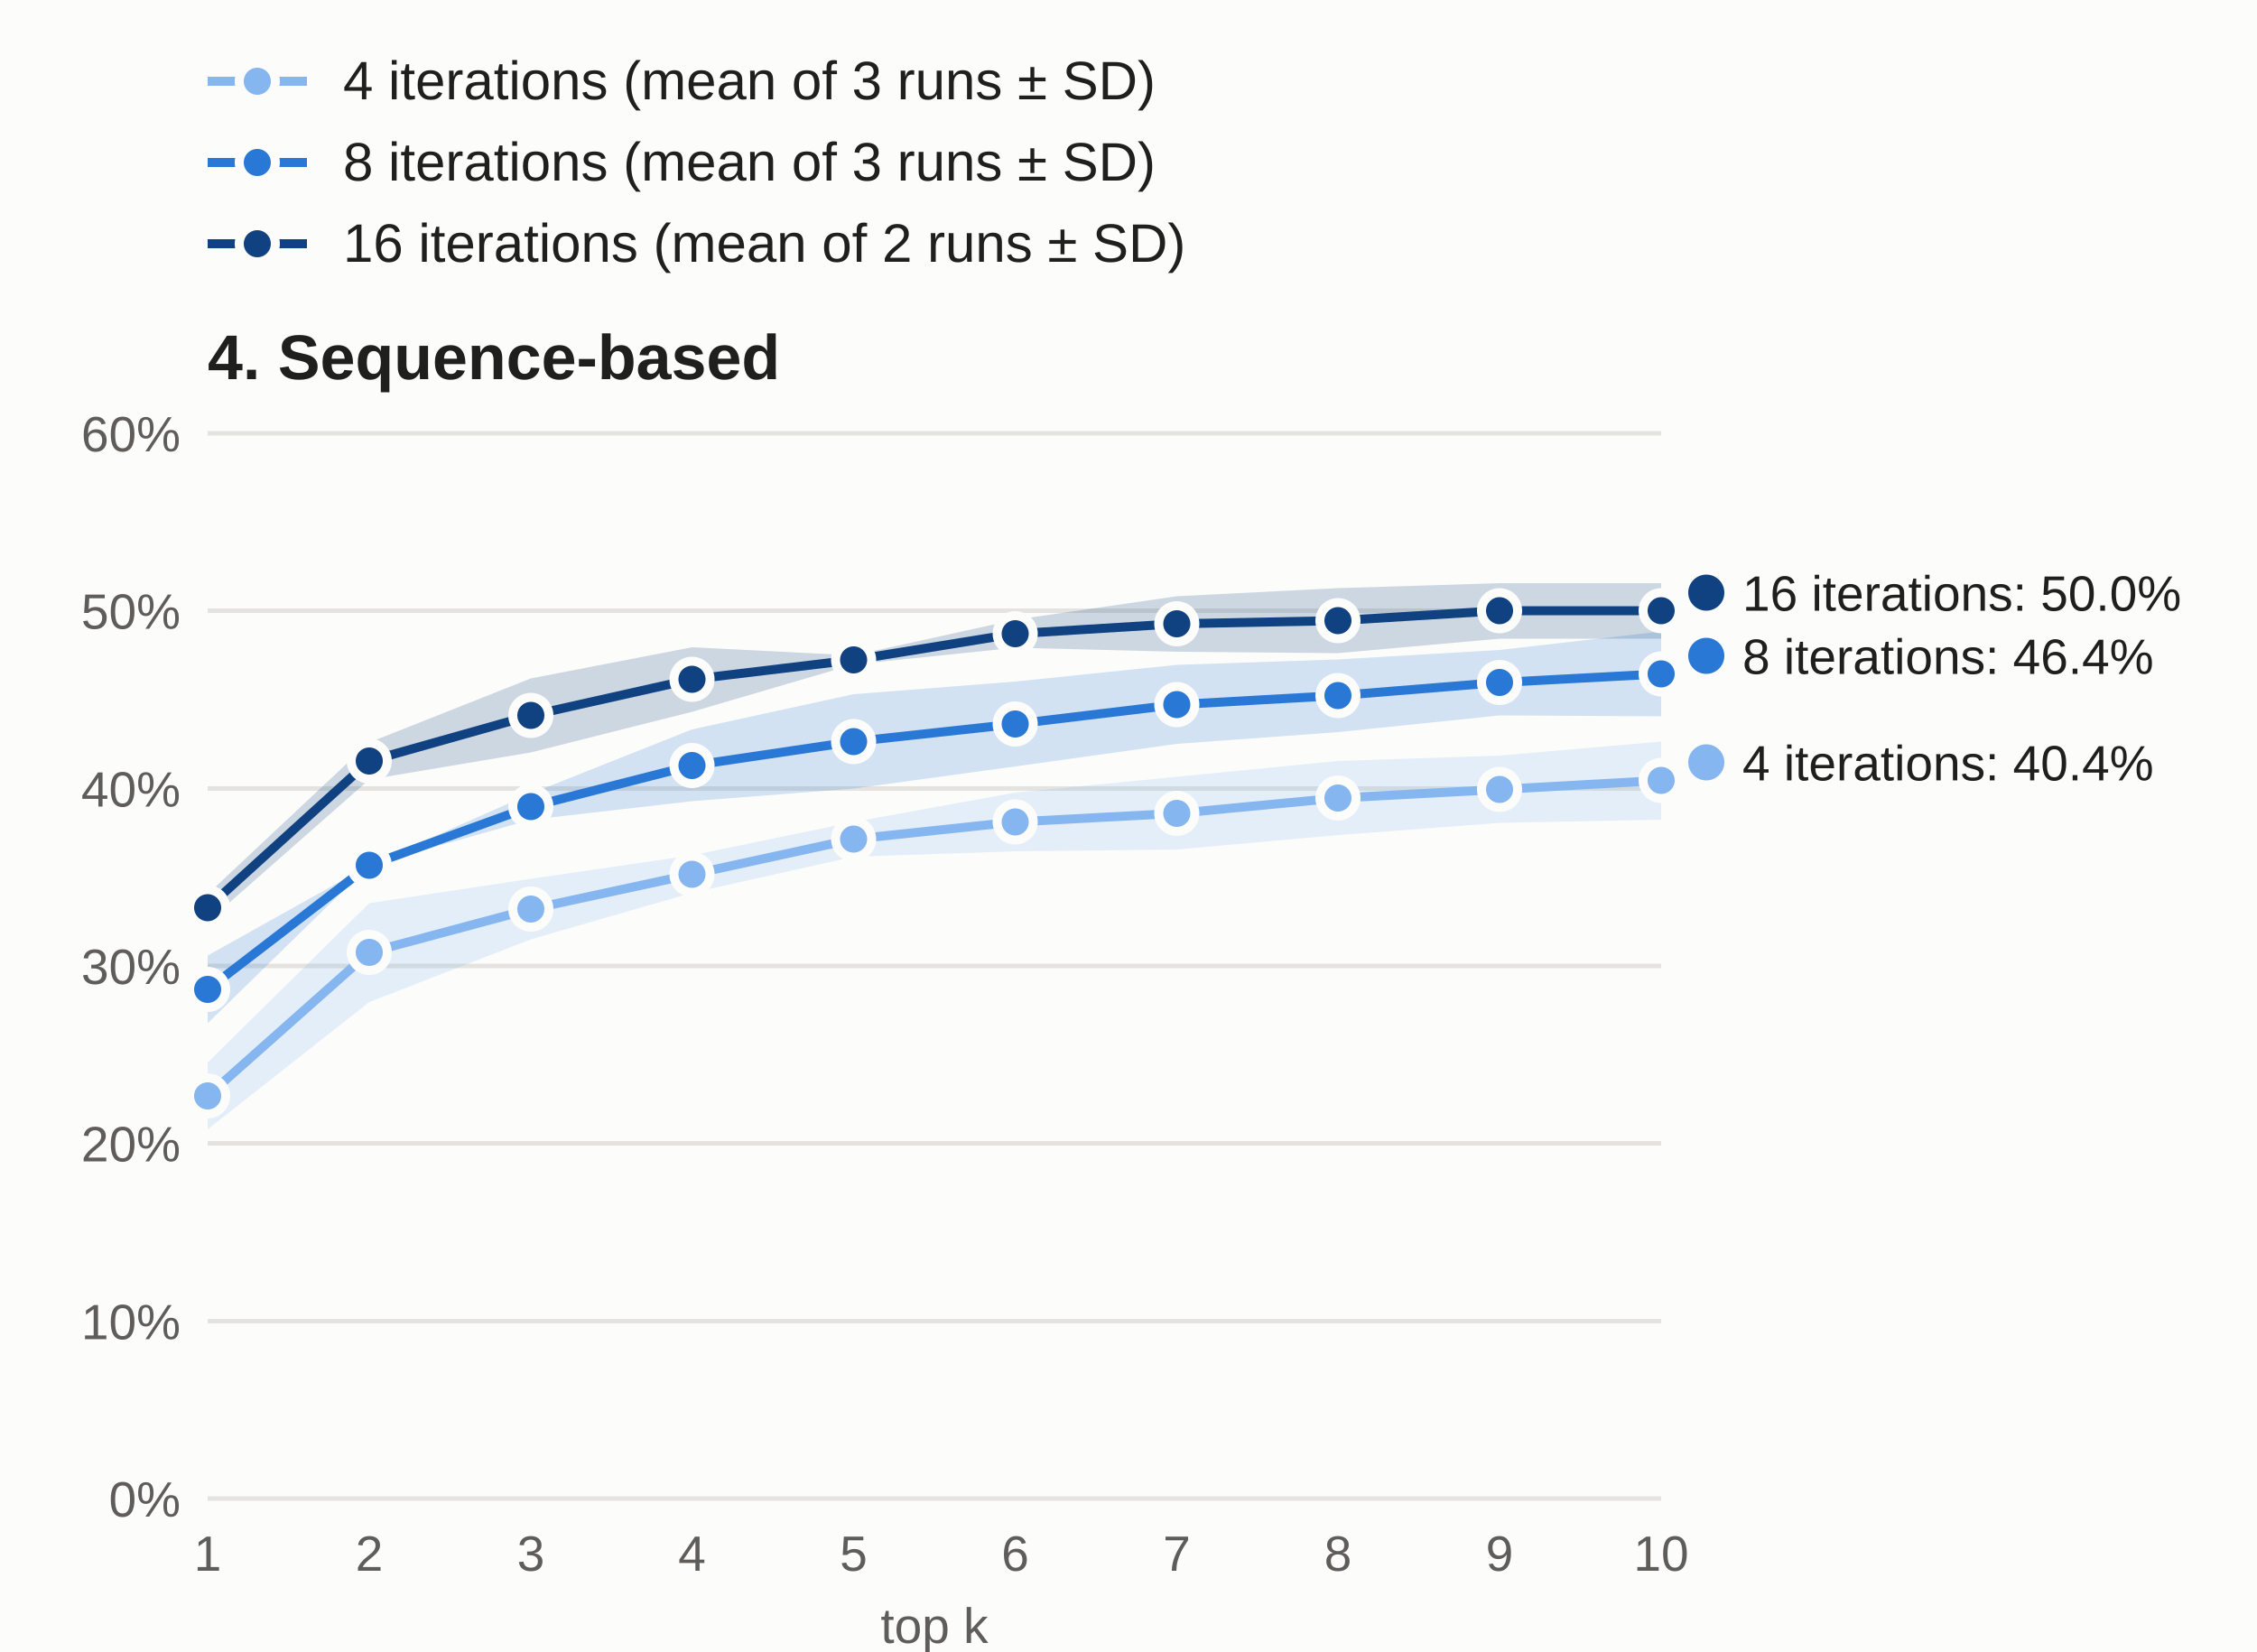
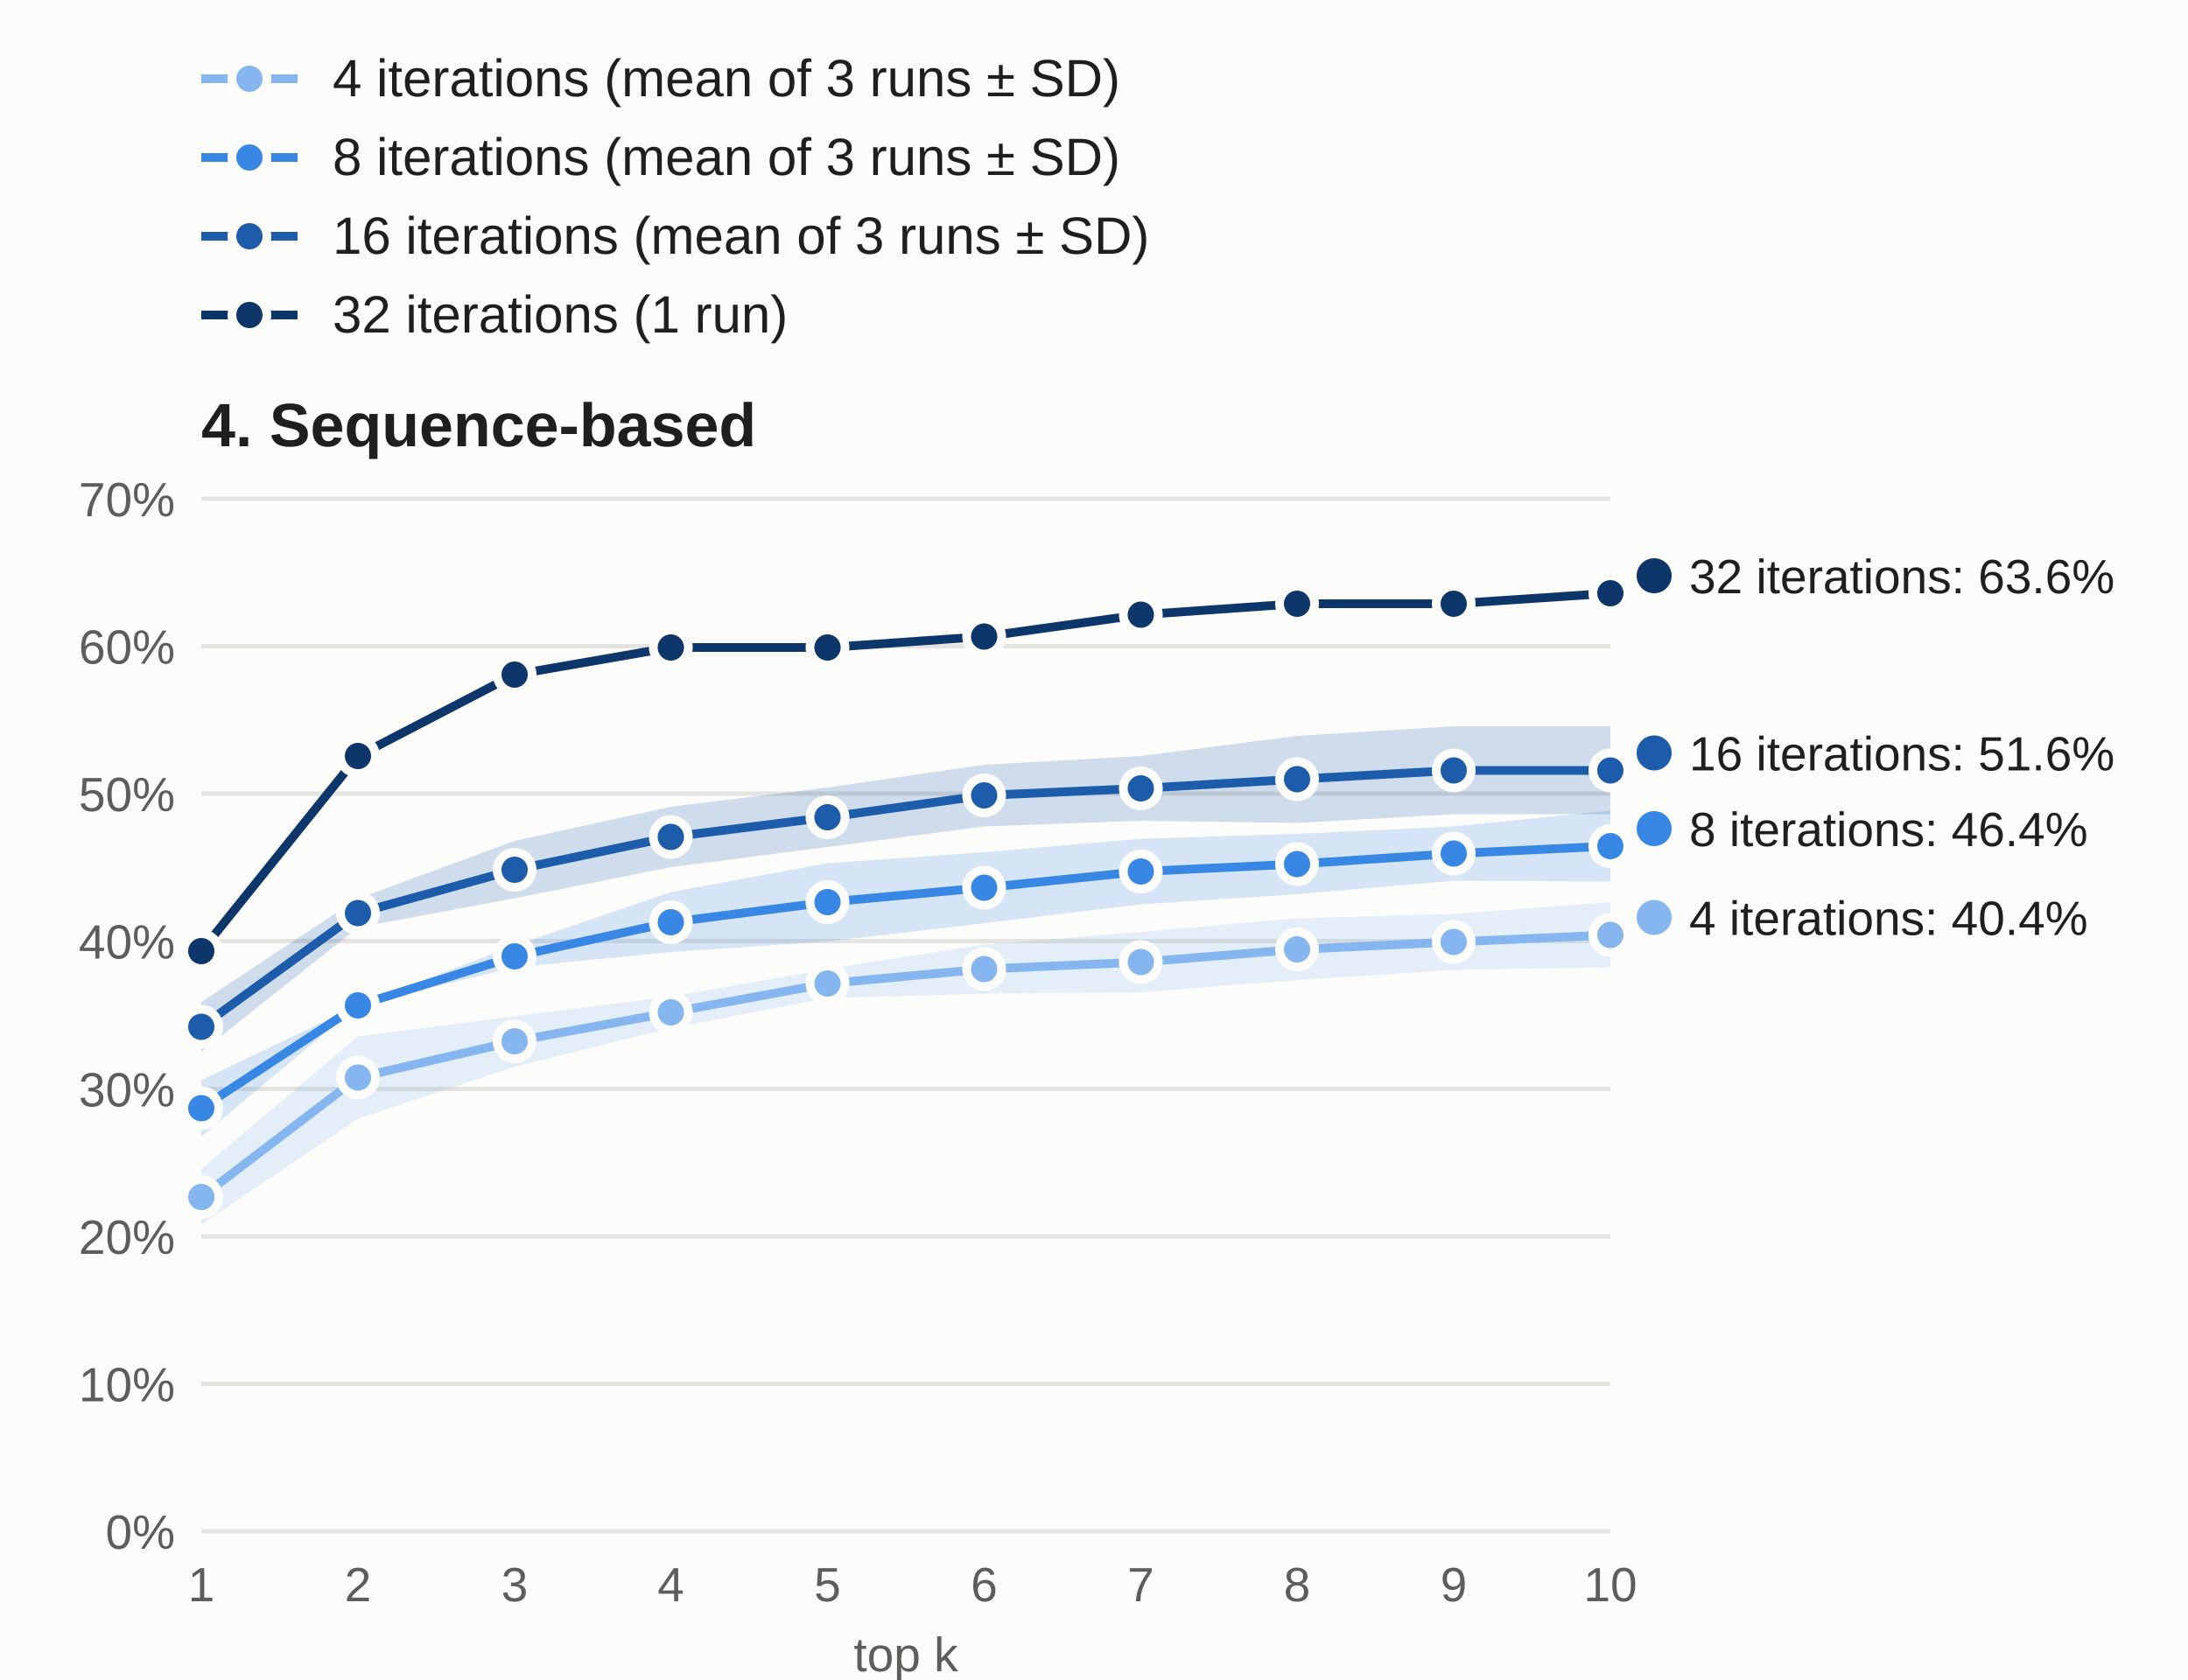
- <svg xmlns="http://www.w3.org/2000/svg" viewBox="0 0 500 366" width="500" height="366" font-family="-apple-system, Helvetica Neue, Arial, sans-serif" role="img" aria-label="Top-k accuracy by strategy for 3 iteration budgets">
-   <rect width="500" height="366" fill="#fcfcfb" />
+ <svg xmlns="http://www.w3.org/2000/svg" viewBox="0 0 500 384" width="500" height="384" font-family="-apple-system, Helvetica Neue, Arial, sans-serif" role="img" aria-label="Top-k accuracy by strategy for 4 iteration budgets">
+   <rect width="500" height="384" fill="#fcfcfb" />
  <line x1="46.0" x2="68.0" y1="18" y2="18" stroke="#86b6ef" stroke-width="2" />
  <circle cx="57.0" cy="18" r="4" fill="#86b6ef" stroke="#fcfcfb" stroke-width="2" />
  <text x="76.0" y="22" font-size="12" fill="#1f1f1e">4 iterations (mean of 3 runs ± SD)</text>
-   <line x1="46.0" x2="68.0" y1="36" y2="36" stroke="#2a78d6" stroke-width="2" />
-   <circle cx="57.0" cy="36" r="4" fill="#2a78d6" stroke="#fcfcfb" stroke-width="2" />
+   <line x1="46.0" x2="68.0" y1="36" y2="36" stroke="#3987e5" stroke-width="2" />
+   <circle cx="57.0" cy="36" r="4" fill="#3987e5" stroke="#fcfcfb" stroke-width="2" />
  <text x="76.0" y="40" font-size="12" fill="#1f1f1e">8 iterations (mean of 3 runs ± SD)</text>
-   <line x1="46.0" x2="68.0" y1="54" y2="54" stroke="#104281" stroke-width="2" />
-   <circle cx="57.0" cy="54" r="4" fill="#104281" stroke="#fcfcfb" stroke-width="2" />
-   <text x="76.0" y="58" font-size="12" fill="#1f1f1e">16 iterations (mean of 2 runs ± SD)</text>
-   <text x="46" y="84" font-size="14" font-weight="600" fill="#1f1f1e">4. Sequence-based</text>
-   <line x1="46" x2="368" y1="332.0" y2="332.0" stroke="#e4e3df" stroke-width="1" />
-   <text x="40" y="336.0" font-size="11" text-anchor="end" fill="#5e5d59">0%</text>
-   <line x1="46" x2="368" y1="292.7" y2="292.7" stroke="#e4e3df" stroke-width="1" />
-   <text x="40" y="296.7" font-size="11" text-anchor="end" fill="#5e5d59">10%</text>
-   <line x1="46" x2="368" y1="253.3" y2="253.3" stroke="#e4e3df" stroke-width="1" />
-   <text x="40" y="257.3" font-size="11" text-anchor="end" fill="#5e5d59">20%</text>
-   <line x1="46" x2="368" y1="214.0" y2="214.0" stroke="#e4e3df" stroke-width="1" />
-   <text x="40" y="218.0" font-size="11" text-anchor="end" fill="#5e5d59">30%</text>
-   <line x1="46" x2="368" y1="174.7" y2="174.7" stroke="#e4e3df" stroke-width="1" />
-   <text x="40" y="178.7" font-size="11" text-anchor="end" fill="#5e5d59">40%</text>
-   <line x1="46" x2="368" y1="135.3" y2="135.3" stroke="#e4e3df" stroke-width="1" />
-   <text x="40" y="139.3" font-size="11" text-anchor="end" fill="#5e5d59">50%</text>
-   <line x1="46" x2="368" y1="96.0" y2="96.0" stroke="#e4e3df" stroke-width="1" />
-   <text x="40" y="100.0" font-size="11" text-anchor="end" fill="#5e5d59">60%</text>
-   <text x="46.0" y="348" font-size="11" text-anchor="middle" fill="#5e5d59">1</text>
-   <text x="81.8" y="348" font-size="11" text-anchor="middle" fill="#5e5d59">2</text>
-   <text x="117.6" y="348" font-size="11" text-anchor="middle" fill="#5e5d59">3</text>
-   <text x="153.3" y="348" font-size="11" text-anchor="middle" fill="#5e5d59">4</text>
-   <text x="189.1" y="348" font-size="11" text-anchor="middle" fill="#5e5d59">5</text>
-   <text x="224.9" y="348" font-size="11" text-anchor="middle" fill="#5e5d59">6</text>
-   <text x="260.7" y="348" font-size="11" text-anchor="middle" fill="#5e5d59">7</text>
-   <text x="296.4" y="348" font-size="11" text-anchor="middle" fill="#5e5d59">8</text>
-   <text x="332.2" y="348" font-size="11" text-anchor="middle" fill="#5e5d59">9</text>
-   <text x="368.0" y="348" font-size="11" text-anchor="middle" fill="#5e5d59">10</text>
-   <text x="207.0" y="364" font-size="11" text-anchor="middle" fill="#5e5d59">top k</text>
-   <polygon points="46.0,235.4 81.8,200.1 117.6,194.7 153.3,189.5 189.1,182.1 224.9,175.6 260.7,172.1 296.4,168.6 332.2,167.4 368.0,164.3 368.0,181.6 332.2,182.3 296.4,185.0 260.7,188.2 224.9,188.6 189.1,189.8 153.3,197.8 117.6,208.1 81.8,222.0 46.0,250.2" fill="#86b6ef" fill-opacity="0.2" stroke="none" />
-   <polygon points="46.0,211.7 81.8,191.7 117.6,175.8 153.3,161.6 189.1,153.8 224.9,151.0 260.7,147.3 296.4,146.1 332.2,144.0 368.0,139.9 368.0,158.7 332.2,158.5 296.4,162.2 260.7,164.8 224.9,169.8 189.1,174.7 153.3,177.5 117.6,181.6 81.8,191.7 46.0,226.7" fill="#2a78d6" fill-opacity="0.2" stroke="none" />
-   <polygon points="46.0,198.1 81.8,164.5 117.6,150.3 153.3,143.4 189.1,145.2 224.9,137.3 260.7,132.1 296.4,130.3 332.2,129.2 368.0,129.2 368.0,141.5 332.2,141.5 296.4,144.7 260.7,144.4 224.9,143.5 189.1,147.2 153.3,157.7 117.6,166.7 81.8,172.7 46.0,204.2" fill="#104281" fill-opacity="0.2" stroke="none" />
-   <polyline points="46.0,242.8 81.8,211.0 117.6,201.4 153.3,193.7 189.1,185.9 224.9,182.1 260.7,180.2 296.4,176.8 332.2,174.9 368.0,172.9" fill="none" stroke="#86b6ef" stroke-width="2" stroke-linejoin="round" stroke-linecap="round" />
-   <circle cx="46.0" cy="242.8" r="4" fill="#86b6ef" stroke="#fcfcfb" stroke-width="2" />
-   <circle cx="81.8" cy="211.0" r="4" fill="#86b6ef" stroke="#fcfcfb" stroke-width="2" />
-   <circle cx="117.6" cy="201.4" r="4" fill="#86b6ef" stroke="#fcfcfb" stroke-width="2" />
-   <circle cx="153.3" cy="193.7" r="4" fill="#86b6ef" stroke="#fcfcfb" stroke-width="2" />
-   <circle cx="189.1" cy="185.9" r="4" fill="#86b6ef" stroke="#fcfcfb" stroke-width="2" />
-   <circle cx="224.9" cy="182.1" r="4" fill="#86b6ef" stroke="#fcfcfb" stroke-width="2" />
-   <circle cx="260.7" cy="180.2" r="4" fill="#86b6ef" stroke="#fcfcfb" stroke-width="2" />
-   <circle cx="296.4" cy="176.8" r="4" fill="#86b6ef" stroke="#fcfcfb" stroke-width="2" />
-   <circle cx="332.2" cy="174.9" r="4" fill="#86b6ef" stroke="#fcfcfb" stroke-width="2" />
-   <circle cx="368.0" cy="172.9" r="4" fill="#86b6ef" stroke="#fcfcfb" stroke-width="2" />
-   <polyline points="46.0,219.2 81.8,191.7 117.6,178.7 153.3,169.6 189.1,164.3 224.9,160.4 260.7,156.1 296.4,154.1 332.2,151.2 368.0,149.3" fill="none" stroke="#2a78d6" stroke-width="2" stroke-linejoin="round" stroke-linecap="round" />
-   <circle cx="46.0" cy="219.2" r="4" fill="#2a78d6" stroke="#fcfcfb" stroke-width="2" />
-   <circle cx="81.8" cy="191.7" r="4" fill="#2a78d6" stroke="#fcfcfb" stroke-width="2" />
-   <circle cx="117.6" cy="178.7" r="4" fill="#2a78d6" stroke="#fcfcfb" stroke-width="2" />
-   <circle cx="153.3" cy="169.6" r="4" fill="#2a78d6" stroke="#fcfcfb" stroke-width="2" />
-   <circle cx="189.1" cy="164.3" r="4" fill="#2a78d6" stroke="#fcfcfb" stroke-width="2" />
-   <circle cx="224.9" cy="160.4" r="4" fill="#2a78d6" stroke="#fcfcfb" stroke-width="2" />
-   <circle cx="260.7" cy="156.1" r="4" fill="#2a78d6" stroke="#fcfcfb" stroke-width="2" />
-   <circle cx="296.4" cy="154.1" r="4" fill="#2a78d6" stroke="#fcfcfb" stroke-width="2" />
-   <circle cx="332.2" cy="151.2" r="4" fill="#2a78d6" stroke="#fcfcfb" stroke-width="2" />
-   <circle cx="368.0" cy="149.3" r="4" fill="#2a78d6" stroke="#fcfcfb" stroke-width="2" />
-   <polyline points="46.0,201.1 81.8,168.6 117.6,158.5 153.3,150.5 189.1,146.2 224.9,140.4 260.7,138.2 296.4,137.5 332.2,135.3 368.0,135.3" fill="none" stroke="#104281" stroke-width="2" stroke-linejoin="round" stroke-linecap="round" />
-   <circle cx="46.0" cy="201.1" r="4" fill="#104281" stroke="#fcfcfb" stroke-width="2" />
-   <circle cx="81.8" cy="168.6" r="4" fill="#104281" stroke="#fcfcfb" stroke-width="2" />
-   <circle cx="117.6" cy="158.5" r="4" fill="#104281" stroke="#fcfcfb" stroke-width="2" />
-   <circle cx="153.3" cy="150.5" r="4" fill="#104281" stroke="#fcfcfb" stroke-width="2" />
-   <circle cx="189.1" cy="146.2" r="4" fill="#104281" stroke="#fcfcfb" stroke-width="2" />
-   <circle cx="224.9" cy="140.4" r="4" fill="#104281" stroke="#fcfcfb" stroke-width="2" />
-   <circle cx="260.7" cy="138.2" r="4" fill="#104281" stroke="#fcfcfb" stroke-width="2" />
-   <circle cx="296.4" cy="137.5" r="4" fill="#104281" stroke="#fcfcfb" stroke-width="2" />
-   <circle cx="332.2" cy="135.3" r="4" fill="#104281" stroke="#fcfcfb" stroke-width="2" />
-   <circle cx="368.0" cy="135.3" r="4" fill="#104281" stroke="#fcfcfb" stroke-width="2" />
-   <circle cx="378" cy="131.3" r="4" fill="#104281" />
-   <text x="386" y="135.3" font-size="11" fill="#1f1f1e">16 iterations: 50.0%</text>
-   <circle cx="378" cy="145.3" r="4" fill="#2a78d6" />
-   <text x="386" y="149.3" font-size="11" fill="#1f1f1e">8 iterations: 46.4%</text>
-   <circle cx="378" cy="168.9" r="4" fill="#86b6ef" />
-   <text x="386" y="172.9" font-size="11" fill="#1f1f1e">4 iterations: 40.4%</text>
+   <line x1="46.0" x2="68.0" y1="54" y2="54" stroke="#1c5cab" stroke-width="2" />
+   <circle cx="57.0" cy="54" r="4" fill="#1c5cab" stroke="#fcfcfb" stroke-width="2" />
+   <text x="76.0" y="58" font-size="12" fill="#1f1f1e">16 iterations (mean of 3 runs ± SD)</text>
+   <line x1="46.0" x2="68.0" y1="72" y2="72" stroke="#0d366b" stroke-width="2" />
+   <circle cx="57.0" cy="72" r="4" fill="#0d366b" stroke="#fcfcfb" stroke-width="2" />
+   <text x="76.0" y="76" font-size="12" fill="#1f1f1e">32 iterations (1 run)</text>
+   <text x="46" y="102" font-size="14" font-weight="600" fill="#1f1f1e">4. Sequence-based</text>
+   <line x1="46" x2="368" y1="350.0" y2="350.0" stroke="#e4e3df" stroke-width="1" />
+   <text x="40" y="354.0" font-size="11" text-anchor="end" fill="#5e5d59">0%</text>
+   <line x1="46" x2="368" y1="316.3" y2="316.3" stroke="#e4e3df" stroke-width="1" />
+   <text x="40" y="320.3" font-size="11" text-anchor="end" fill="#5e5d59">10%</text>
+   <line x1="46" x2="368" y1="282.6" y2="282.6" stroke="#e4e3df" stroke-width="1" />
+   <text x="40" y="286.6" font-size="11" text-anchor="end" fill="#5e5d59">20%</text>
+   <line x1="46" x2="368" y1="248.9" y2="248.9" stroke="#e4e3df" stroke-width="1" />
+   <text x="40" y="252.9" font-size="11" text-anchor="end" fill="#5e5d59">30%</text>
+   <line x1="46" x2="368" y1="215.1" y2="215.1" stroke="#e4e3df" stroke-width="1" />
+   <text x="40" y="219.1" font-size="11" text-anchor="end" fill="#5e5d59">40%</text>
+   <line x1="46" x2="368" y1="181.4" y2="181.4" stroke="#e4e3df" stroke-width="1" />
+   <text x="40" y="185.4" font-size="11" text-anchor="end" fill="#5e5d59">50%</text>
+   <line x1="46" x2="368" y1="147.7" y2="147.7" stroke="#e4e3df" stroke-width="1" />
+   <text x="40" y="151.7" font-size="11" text-anchor="end" fill="#5e5d59">60%</text>
+   <line x1="46" x2="368" y1="114.0" y2="114.0" stroke="#e4e3df" stroke-width="1" />
+   <text x="40" y="118.0" font-size="11" text-anchor="end" fill="#5e5d59">70%</text>
+   <text x="46.0" y="366" font-size="11" text-anchor="middle" fill="#5e5d59">1</text>
+   <text x="81.8" y="366" font-size="11" text-anchor="middle" fill="#5e5d59">2</text>
+   <text x="117.6" y="366" font-size="11" text-anchor="middle" fill="#5e5d59">3</text>
+   <text x="153.3" y="366" font-size="11" text-anchor="middle" fill="#5e5d59">4</text>
+   <text x="189.1" y="366" font-size="11" text-anchor="middle" fill="#5e5d59">5</text>
+   <text x="224.9" y="366" font-size="11" text-anchor="middle" fill="#5e5d59">6</text>
+   <text x="260.7" y="366" font-size="11" text-anchor="middle" fill="#5e5d59">7</text>
+   <text x="296.4" y="366" font-size="11" text-anchor="middle" fill="#5e5d59">8</text>
+   <text x="332.2" y="366" font-size="11" text-anchor="middle" fill="#5e5d59">9</text>
+   <text x="368.0" y="366" font-size="11" text-anchor="middle" fill="#5e5d59">10</text>
+   <text x="207.0" y="382" font-size="11" text-anchor="middle" fill="#5e5d59">top k</text>
+   <polygon points="46.0,267.2 81.8,236.9 117.6,232.3 153.3,227.8 189.1,221.5 224.9,215.9 260.7,213.0 296.4,209.9 332.2,208.9 368.0,206.2 368.0,221.1 332.2,221.7 296.4,224.0 260.7,226.8 224.9,227.1 189.1,228.1 153.3,235.0 117.6,243.8 81.8,255.7 46.0,279.9" fill="#86b6ef" fill-opacity="0.2" stroke="none" />
+   <polygon points="46.0,246.9 81.8,229.8 117.6,216.1 153.3,203.9 189.1,197.3 224.9,194.8 260.7,191.7 296.4,190.6 332.2,188.9 368.0,185.3 368.0,201.5 332.2,201.3 296.4,204.4 260.7,206.7 224.9,211.0 189.1,215.2 153.3,217.6 117.6,221.1 81.8,229.8 46.0,259.8" fill="#3987e5" fill-opacity="0.2" stroke="none" />
+   <polygon points="46.0,229.0 81.8,205.4 117.6,192.2 153.3,184.4 189.1,180.0 224.9,174.8 260.7,172.8 296.4,168.2 332.2,166.0 368.0,166.0 368.0,186.1 332.2,186.1 296.4,188.1 260.7,187.6 224.9,188.9 189.1,193.6 153.3,198.2 117.6,205.3 81.8,212.0 46.0,240.4" fill="#1c5cab" fill-opacity="0.2" stroke="none" />
+   <polyline points="46.0,273.6 81.8,246.3 117.6,238.0 153.3,231.4 189.1,224.8 224.9,221.5 260.7,219.9 296.4,217.0 332.2,215.3 368.0,213.7" fill="none" stroke="#86b6ef" stroke-width="2" stroke-linejoin="round" stroke-linecap="round" />
+   <circle cx="46.0" cy="273.6" r="4" fill="#86b6ef" stroke="#fcfcfb" stroke-width="2" />
+   <circle cx="81.8" cy="246.3" r="4" fill="#86b6ef" stroke="#fcfcfb" stroke-width="2" />
+   <circle cx="117.6" cy="238.0" r="4" fill="#86b6ef" stroke="#fcfcfb" stroke-width="2" />
+   <circle cx="153.3" cy="231.4" r="4" fill="#86b6ef" stroke="#fcfcfb" stroke-width="2" />
+   <circle cx="189.1" cy="224.8" r="4" fill="#86b6ef" stroke="#fcfcfb" stroke-width="2" />
+   <circle cx="224.9" cy="221.5" r="4" fill="#86b6ef" stroke="#fcfcfb" stroke-width="2" />
+   <circle cx="260.7" cy="219.9" r="4" fill="#86b6ef" stroke="#fcfcfb" stroke-width="2" />
+   <circle cx="296.4" cy="217.0" r="4" fill="#86b6ef" stroke="#fcfcfb" stroke-width="2" />
+   <circle cx="332.2" cy="215.3" r="4" fill="#86b6ef" stroke="#fcfcfb" stroke-width="2" />
+   <circle cx="368.0" cy="213.7" r="4" fill="#86b6ef" stroke="#fcfcfb" stroke-width="2" />
+   <polyline points="46.0,253.3 81.8,229.8 117.6,218.6 153.3,210.8 189.1,206.2 224.9,202.9 260.7,199.2 296.4,197.5 332.2,195.1 368.0,193.4" fill="none" stroke="#3987e5" stroke-width="2" stroke-linejoin="round" stroke-linecap="round" />
+   <circle cx="46.0" cy="253.3" r="4" fill="#3987e5" stroke="#fcfcfb" stroke-width="2" />
+   <circle cx="81.8" cy="229.8" r="4" fill="#3987e5" stroke="#fcfcfb" stroke-width="2" />
+   <circle cx="117.6" cy="218.6" r="4" fill="#3987e5" stroke="#fcfcfb" stroke-width="2" />
+   <circle cx="153.3" cy="210.8" r="4" fill="#3987e5" stroke="#fcfcfb" stroke-width="2" />
+   <circle cx="189.1" cy="206.2" r="4" fill="#3987e5" stroke="#fcfcfb" stroke-width="2" />
+   <circle cx="224.9" cy="202.9" r="4" fill="#3987e5" stroke="#fcfcfb" stroke-width="2" />
+   <circle cx="260.7" cy="199.2" r="4" fill="#3987e5" stroke="#fcfcfb" stroke-width="2" />
+   <circle cx="296.4" cy="197.5" r="4" fill="#3987e5" stroke="#fcfcfb" stroke-width="2" />
+   <circle cx="332.2" cy="195.1" r="4" fill="#3987e5" stroke="#fcfcfb" stroke-width="2" />
+   <circle cx="368.0" cy="193.4" r="4" fill="#3987e5" stroke="#fcfcfb" stroke-width="2" />
+   <polyline points="46.0,234.7 81.8,208.7 117.6,198.8 153.3,191.3 189.1,186.8 224.9,181.8 260.7,180.2 296.4,178.1 332.2,176.1 368.0,176.1" fill="none" stroke="#1c5cab" stroke-width="2" stroke-linejoin="round" stroke-linecap="round" />
+   <circle cx="46.0" cy="234.7" r="4" fill="#1c5cab" stroke="#fcfcfb" stroke-width="2" />
+   <circle cx="81.8" cy="208.7" r="4" fill="#1c5cab" stroke="#fcfcfb" stroke-width="2" />
+   <circle cx="117.6" cy="198.8" r="4" fill="#1c5cab" stroke="#fcfcfb" stroke-width="2" />
+   <circle cx="153.3" cy="191.3" r="4" fill="#1c5cab" stroke="#fcfcfb" stroke-width="2" />
+   <circle cx="189.1" cy="186.8" r="4" fill="#1c5cab" stroke="#fcfcfb" stroke-width="2" />
+   <circle cx="224.9" cy="181.8" r="4" fill="#1c5cab" stroke="#fcfcfb" stroke-width="2" />
+   <circle cx="260.7" cy="180.2" r="4" fill="#1c5cab" stroke="#fcfcfb" stroke-width="2" />
+   <circle cx="296.4" cy="178.1" r="4" fill="#1c5cab" stroke="#fcfcfb" stroke-width="2" />
+   <circle cx="332.2" cy="176.1" r="4" fill="#1c5cab" stroke="#fcfcfb" stroke-width="2" />
+   <circle cx="368.0" cy="176.1" r="4" fill="#1c5cab" stroke="#fcfcfb" stroke-width="2" />
+   <polyline points="46.0,217.4 81.8,172.8 117.6,154.2 153.3,148.0 189.1,148.0 224.9,145.5 260.7,140.5 296.4,138.0 332.2,138.0 368.0,135.6" fill="none" stroke="#0d366b" stroke-width="2" stroke-linejoin="round" stroke-linecap="round" />
+   <circle cx="46.0" cy="217.4" r="4" fill="#0d366b" stroke="#fcfcfb" stroke-width="2" />
+   <circle cx="81.8" cy="172.8" r="4" fill="#0d366b" stroke="#fcfcfb" stroke-width="2" />
+   <circle cx="117.6" cy="154.2" r="4" fill="#0d366b" stroke="#fcfcfb" stroke-width="2" />
+   <circle cx="153.3" cy="148.0" r="4" fill="#0d366b" stroke="#fcfcfb" stroke-width="2" />
+   <circle cx="189.1" cy="148.0" r="4" fill="#0d366b" stroke="#fcfcfb" stroke-width="2" />
+   <circle cx="224.9" cy="145.5" r="4" fill="#0d366b" stroke="#fcfcfb" stroke-width="2" />
+   <circle cx="260.7" cy="140.5" r="4" fill="#0d366b" stroke="#fcfcfb" stroke-width="2" />
+   <circle cx="296.4" cy="138.0" r="4" fill="#0d366b" stroke="#fcfcfb" stroke-width="2" />
+   <circle cx="332.2" cy="138.0" r="4" fill="#0d366b" stroke="#fcfcfb" stroke-width="2" />
+   <circle cx="368.0" cy="135.6" r="4" fill="#0d366b" stroke="#fcfcfb" stroke-width="2" />
+   <circle cx="378" cy="131.6" r="4" fill="#0d366b" />
+   <text x="386" y="135.6" font-size="11" fill="#1f1f1e">32 iterations: 63.6%</text>
+   <circle cx="378" cy="172.1" r="4" fill="#1c5cab" />
+   <text x="386" y="176.1" font-size="11" fill="#1f1f1e">16 iterations: 51.6%</text>
+   <circle cx="378" cy="189.4" r="4" fill="#3987e5" />
+   <text x="386" y="193.4" font-size="11" fill="#1f1f1e">8 iterations: 46.4%</text>
+   <circle cx="378" cy="209.7" r="4" fill="#86b6ef" />
+   <text x="386" y="213.7" font-size="11" fill="#1f1f1e">4 iterations: 40.4%</text>
</svg>
